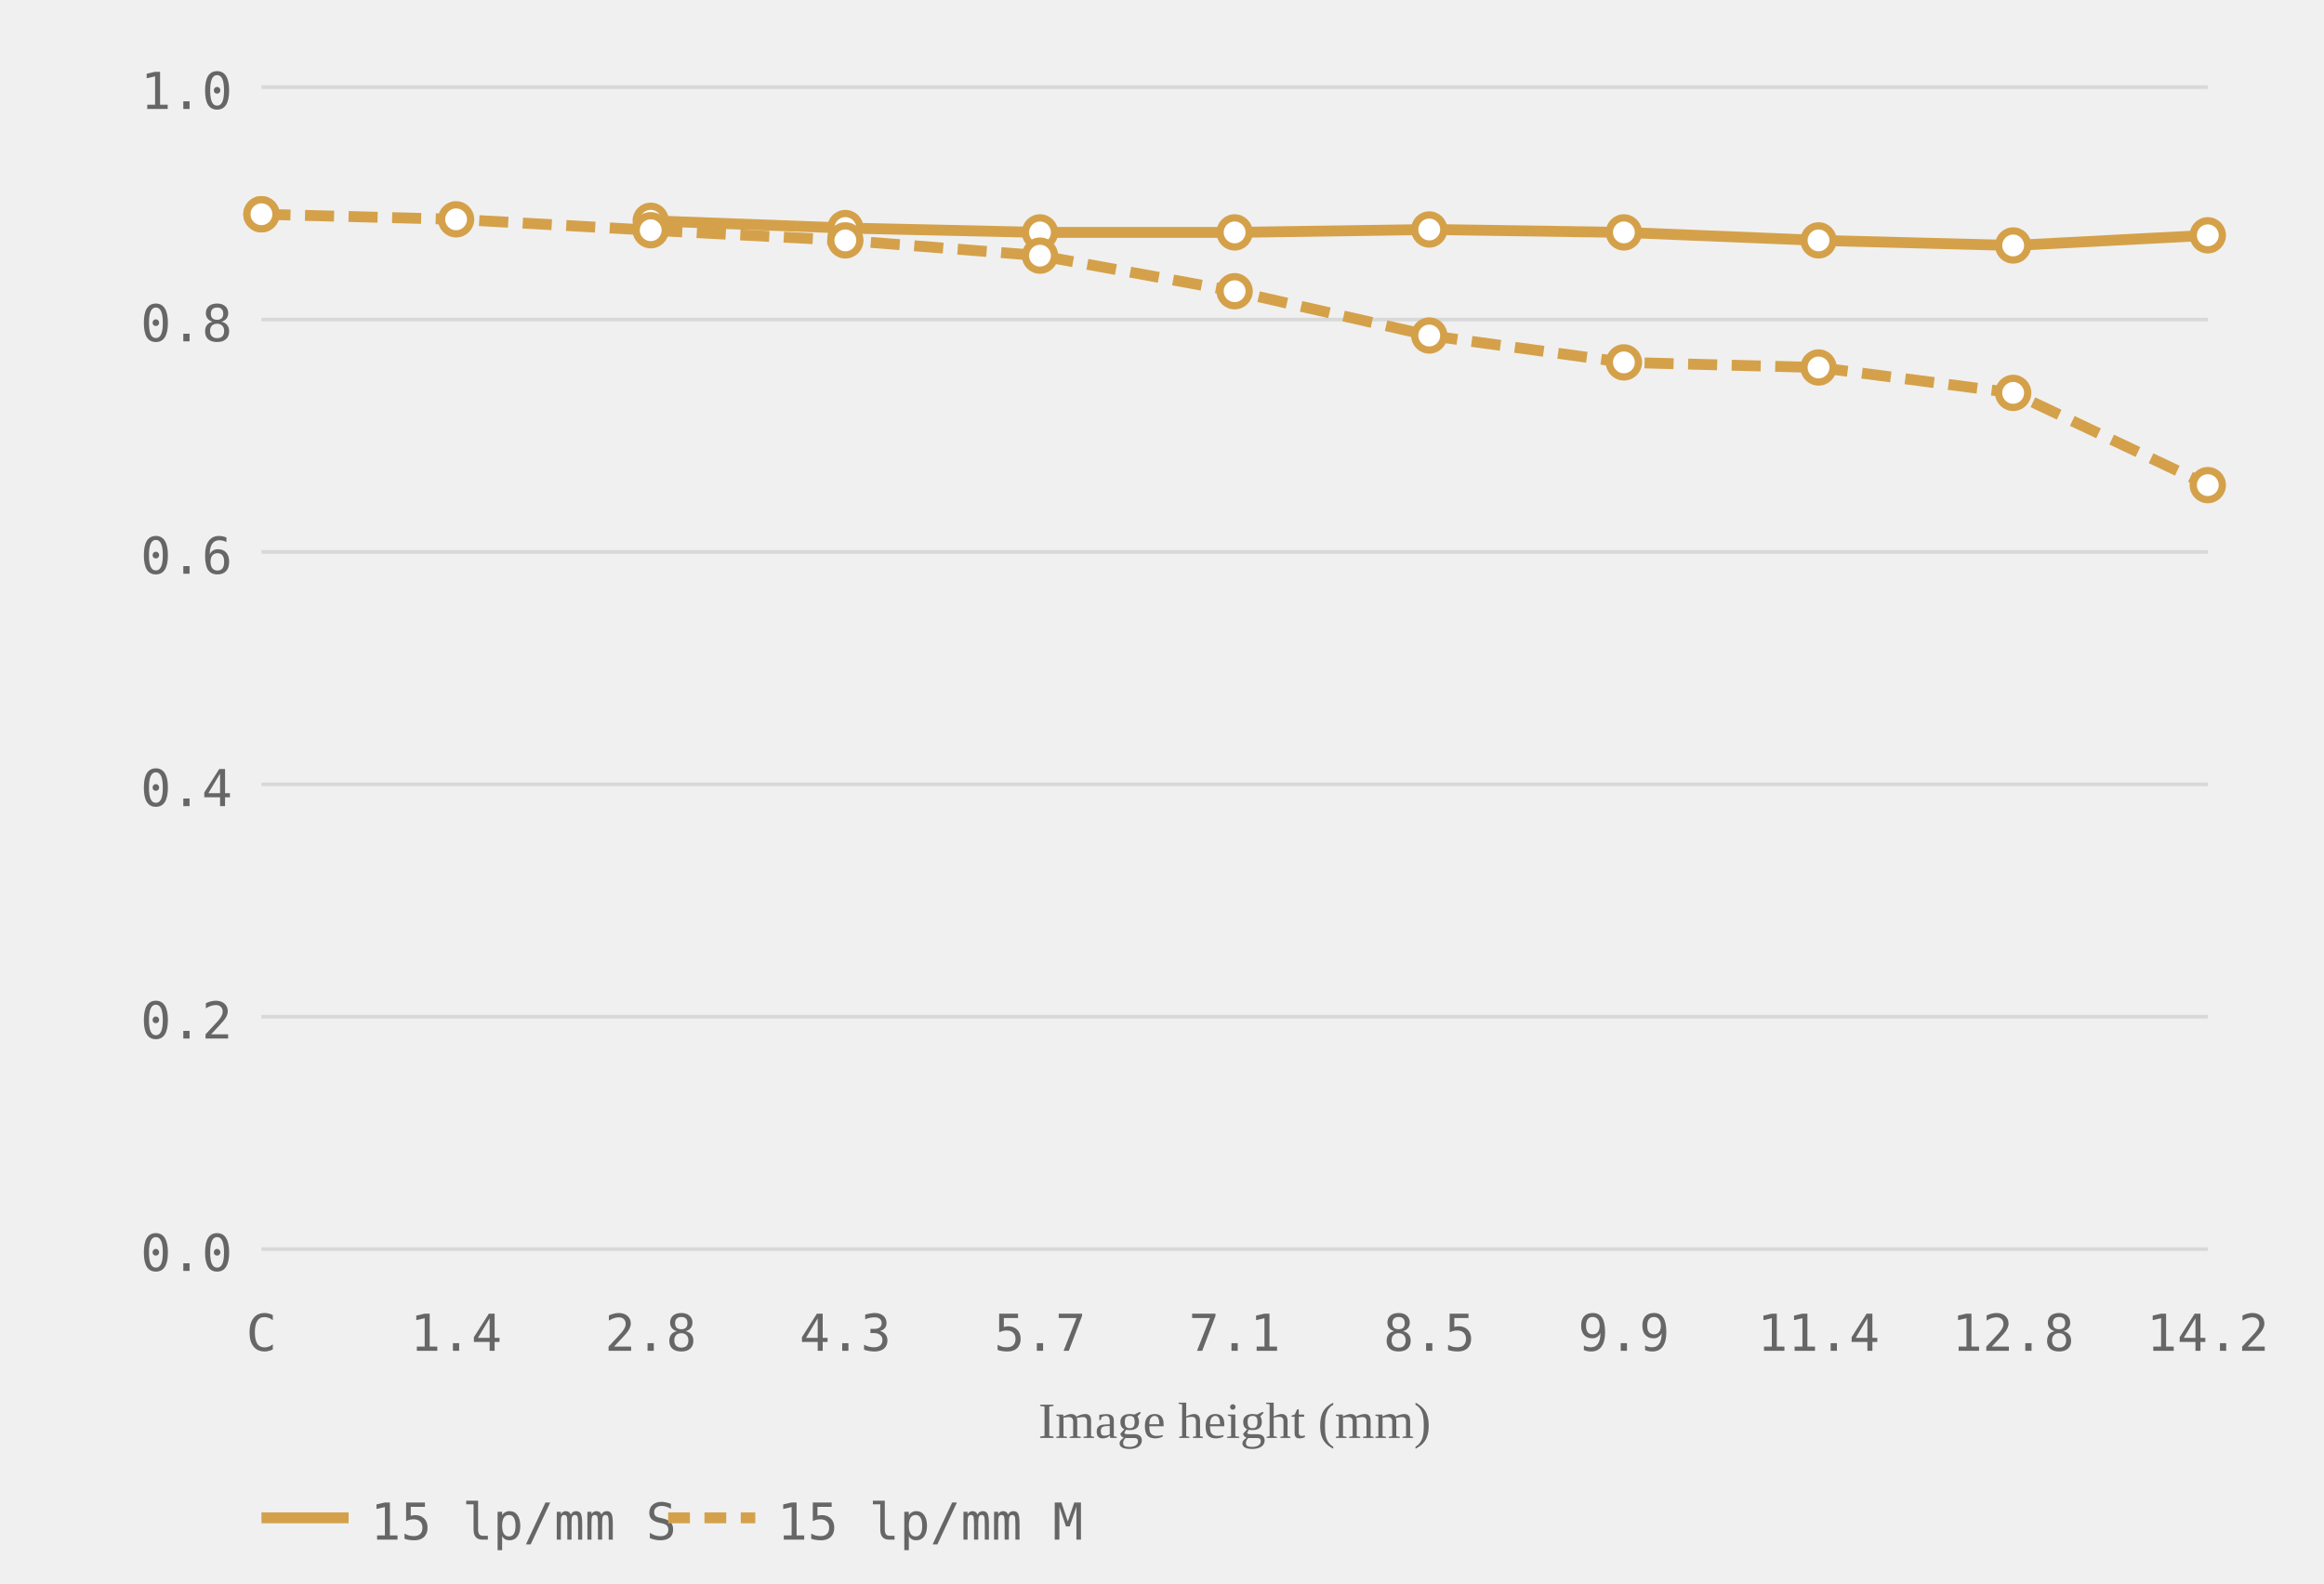
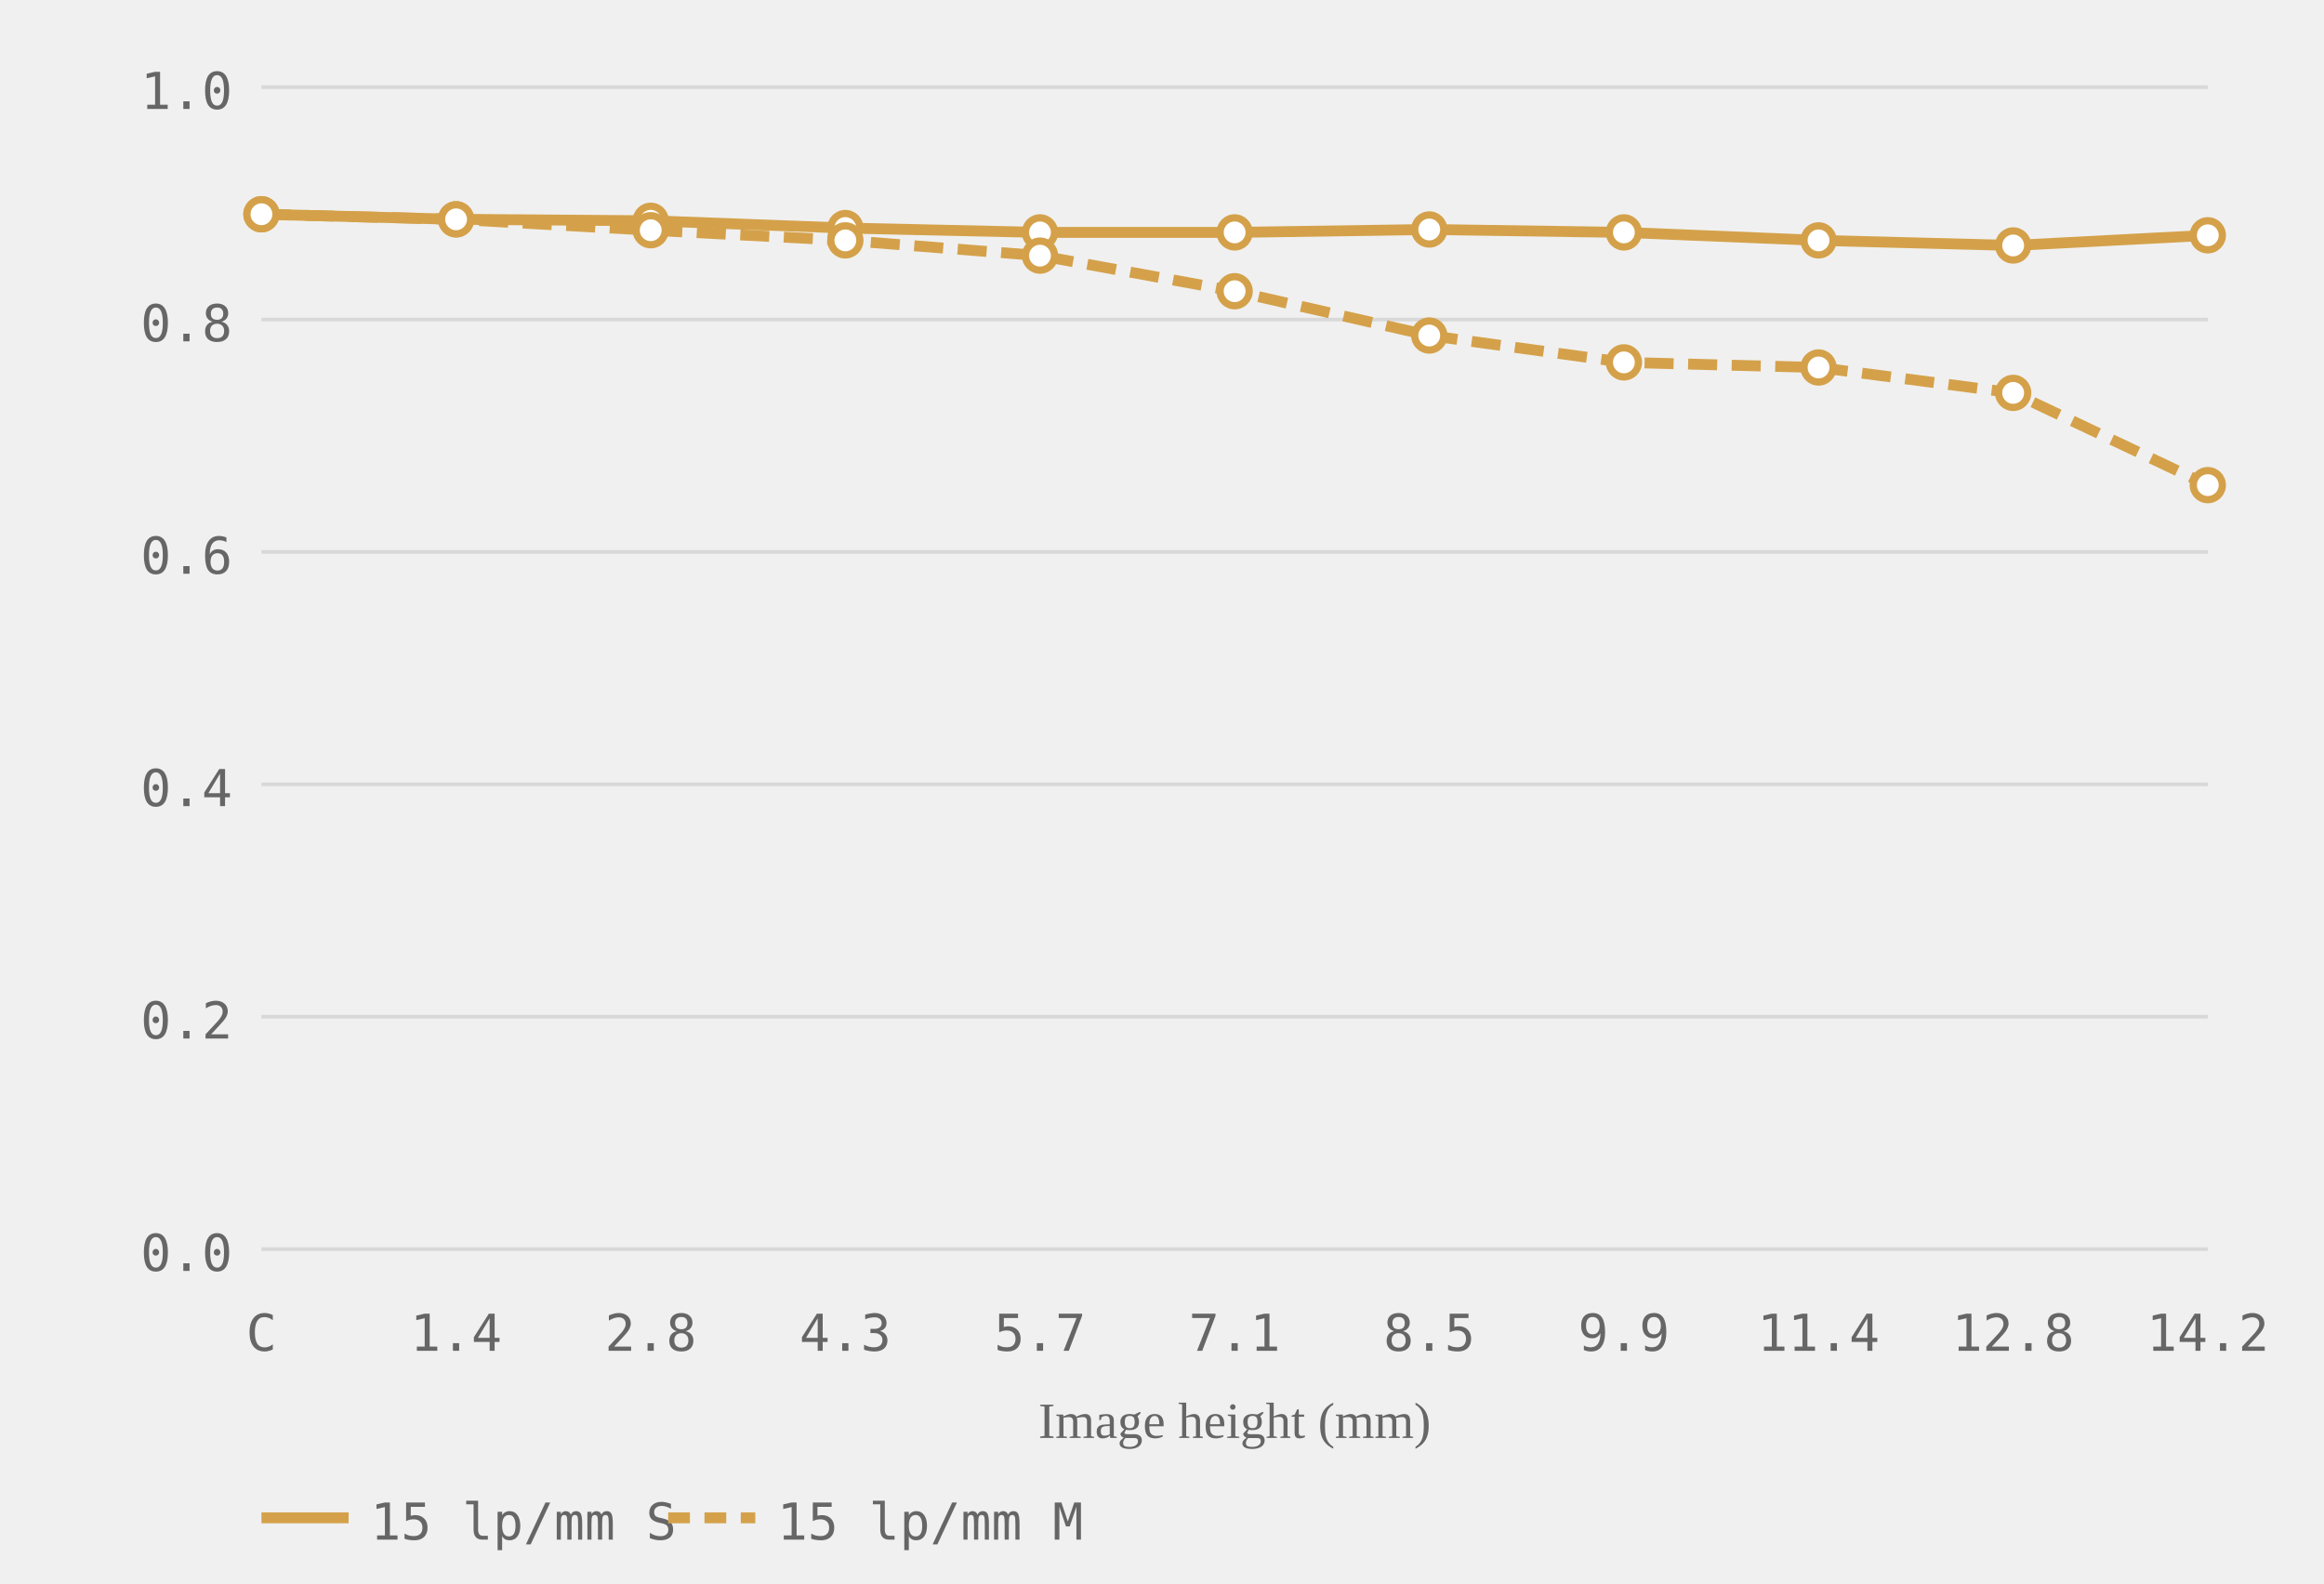
<svg xmlns="http://www.w3.org/2000/svg" viewBox="0 0 320 218" role="img" aria-label="MTF chart, generated from readings">
  <style>.grid-line { stroke: #d8d8d8; stroke-width: 0.5; }.axis-label { font-size: 7px; fill: #666666; font-family: ui-monospace, monospace; }.axis-y { text-anchor: end; }.axis-x { text-anchor: middle; }.axis-title { font-size: 7px; fill: #666666; text-anchor: middle; }.curve { fill: none; stroke-width: 1.5; }.curve-m { stroke-dasharray: 4 2; }.dot { fill: white; stroke-width: 1; }.legend-text { font-size: 7px; fill: #666666; font-family: ui-monospace, monospace; }</style>
  <line class="grid-line" x1="36" y1="172.0" x2="304" y2="172.0" />
  <line class="grid-line" x1="36" y1="140.0" x2="304" y2="140.0" />
  <line class="grid-line" x1="36" y1="108.0" x2="304" y2="108.0" />
  <line class="grid-line" x1="36" y1="76.0" x2="304" y2="76.0" />
  <line class="grid-line" x1="36" y1="44.0" x2="304" y2="44.0" />
  <line class="grid-line" x1="36" y1="12.0" x2="304" y2="12.0" />
  <text class="axis-label axis-y" x="32" y="175.0">0.0</text>
  <text class="axis-label axis-y" x="32" y="143.0">0.2</text>
  <text class="axis-label axis-y" x="32" y="111.0">0.4</text>
  <text class="axis-label axis-y" x="32" y="79.0">0.6</text>
  <text class="axis-label axis-y" x="32" y="47.0">0.8</text>
  <text class="axis-label axis-y" x="32" y="15.0">1.0</text>
  <text class="axis-label axis-x" x="36.0" y="186">C</text>
  <text class="axis-label axis-x" x="62.8" y="186">1.4</text>
  <text class="axis-label axis-x" x="89.6" y="186">2.8</text>
  <text class="axis-label axis-x" x="116.4" y="186">4.3</text>
  <text class="axis-label axis-x" x="143.2" y="186">5.7</text>
  <text class="axis-label axis-x" x="170.0" y="186">7.1</text>
  <text class="axis-label axis-x" x="196.8" y="186">8.5</text>
  <text class="axis-label axis-x" x="223.6" y="186">9.9</text>
  <text class="axis-label axis-x" x="250.4" y="186">11.4</text>
  <text class="axis-label axis-x" x="277.2" y="186">12.8</text>
  <text class="axis-label axis-x" x="304.0" y="186">14.2</text>
  <text class="axis-title" x="170.0" y="198">Image height (mm)</text>
-   <polyline class="curve curve-15" style="stroke:#d4a14a" points="89.6,30.4 116.4,31.4 143.2,32.0 170.0,32.0 196.8,31.6 223.6,32.0 250.4,33.1 277.2,33.8 304.0,32.4" />
+   <polyline class="curve curve-15" style="stroke:#d4a14a" points="36.0,29.5 62.8,30.2 89.6,30.4 116.4,31.4 143.2,32.0 170.0,32.0 196.8,31.6 223.6,32.0 250.4,33.1 277.2,33.8 304.0,32.4" />
  <polyline class="curve curve-15 curve-m" style="stroke:#d4a14a" points="36.0,29.5 62.8,30.2 89.6,31.7 116.4,33.1 143.2,35.2 170.0,40.1 196.8,46.2 223.6,49.9 250.4,50.6 277.2,54.1 304.0,66.8" stroke-dasharray="4 2" />
  <circle class="dot dot-15" style="stroke:#d4a14a" cx="36.0" cy="29.5" r="2" />
+   <circle class="dot dot-15" style="stroke:#d4a14a" cx="62.8" cy="30.2" r="2" />
  <circle class="dot dot-15" style="stroke:#d4a14a" cx="89.6" cy="30.4" r="2" />
  <circle class="dot dot-15" style="stroke:#d4a14a" cx="116.4" cy="31.4" r="2" />
  <circle class="dot dot-15" style="stroke:#d4a14a" cx="143.2" cy="32.0" r="2" />
  <circle class="dot dot-15" style="stroke:#d4a14a" cx="170.0" cy="32.0" r="2" />
  <circle class="dot dot-15" style="stroke:#d4a14a" cx="196.8" cy="31.6" r="2" />
  <circle class="dot dot-15" style="stroke:#d4a14a" cx="223.6" cy="32.0" r="2" />
  <circle class="dot dot-15" style="stroke:#d4a14a" cx="250.4" cy="33.1" r="2" />
  <circle class="dot dot-15" style="stroke:#d4a14a" cx="277.2" cy="33.8" r="2" />
  <circle class="dot dot-15" style="stroke:#d4a14a" cx="304.0" cy="32.4" r="2" />
  <circle class="dot dot-15" style="stroke:#d4a14a" cx="36.0" cy="29.5" r="2" />
  <circle class="dot dot-15" style="stroke:#d4a14a" cx="62.8" cy="30.2" r="2" />
  <circle class="dot dot-15" style="stroke:#d4a14a" cx="89.6" cy="31.7" r="2" />
  <circle class="dot dot-15" style="stroke:#d4a14a" cx="116.4" cy="33.1" r="2" />
  <circle class="dot dot-15" style="stroke:#d4a14a" cx="143.2" cy="35.2" r="2" />
  <circle class="dot dot-15" style="stroke:#d4a14a" cx="170.0" cy="40.1" r="2" />
  <circle class="dot dot-15" style="stroke:#d4a14a" cx="196.8" cy="46.2" r="2" />
  <circle class="dot dot-15" style="stroke:#d4a14a" cx="223.6" cy="49.9" r="2" />
  <circle class="dot dot-15" style="stroke:#d4a14a" cx="250.4" cy="50.6" r="2" />
  <circle class="dot dot-15" style="stroke:#d4a14a" cx="277.2" cy="54.1" r="2" />
  <circle class="dot dot-15" style="stroke:#d4a14a" cx="304.0" cy="66.8" r="2" />
  <line x1="36" y1="209" x2="48" y2="209" stroke="#d4a14a" stroke-width="1.5" />
  <text class="legend-text" x="51" y="212">15 lp/mm S</text>
  <line x1="92" y1="209" x2="104" y2="209" stroke="#d4a14a" stroke-width="1.5" stroke-dasharray="3 2" />
  <text class="legend-text" x="107" y="212">15 lp/mm M</text>
</svg>
